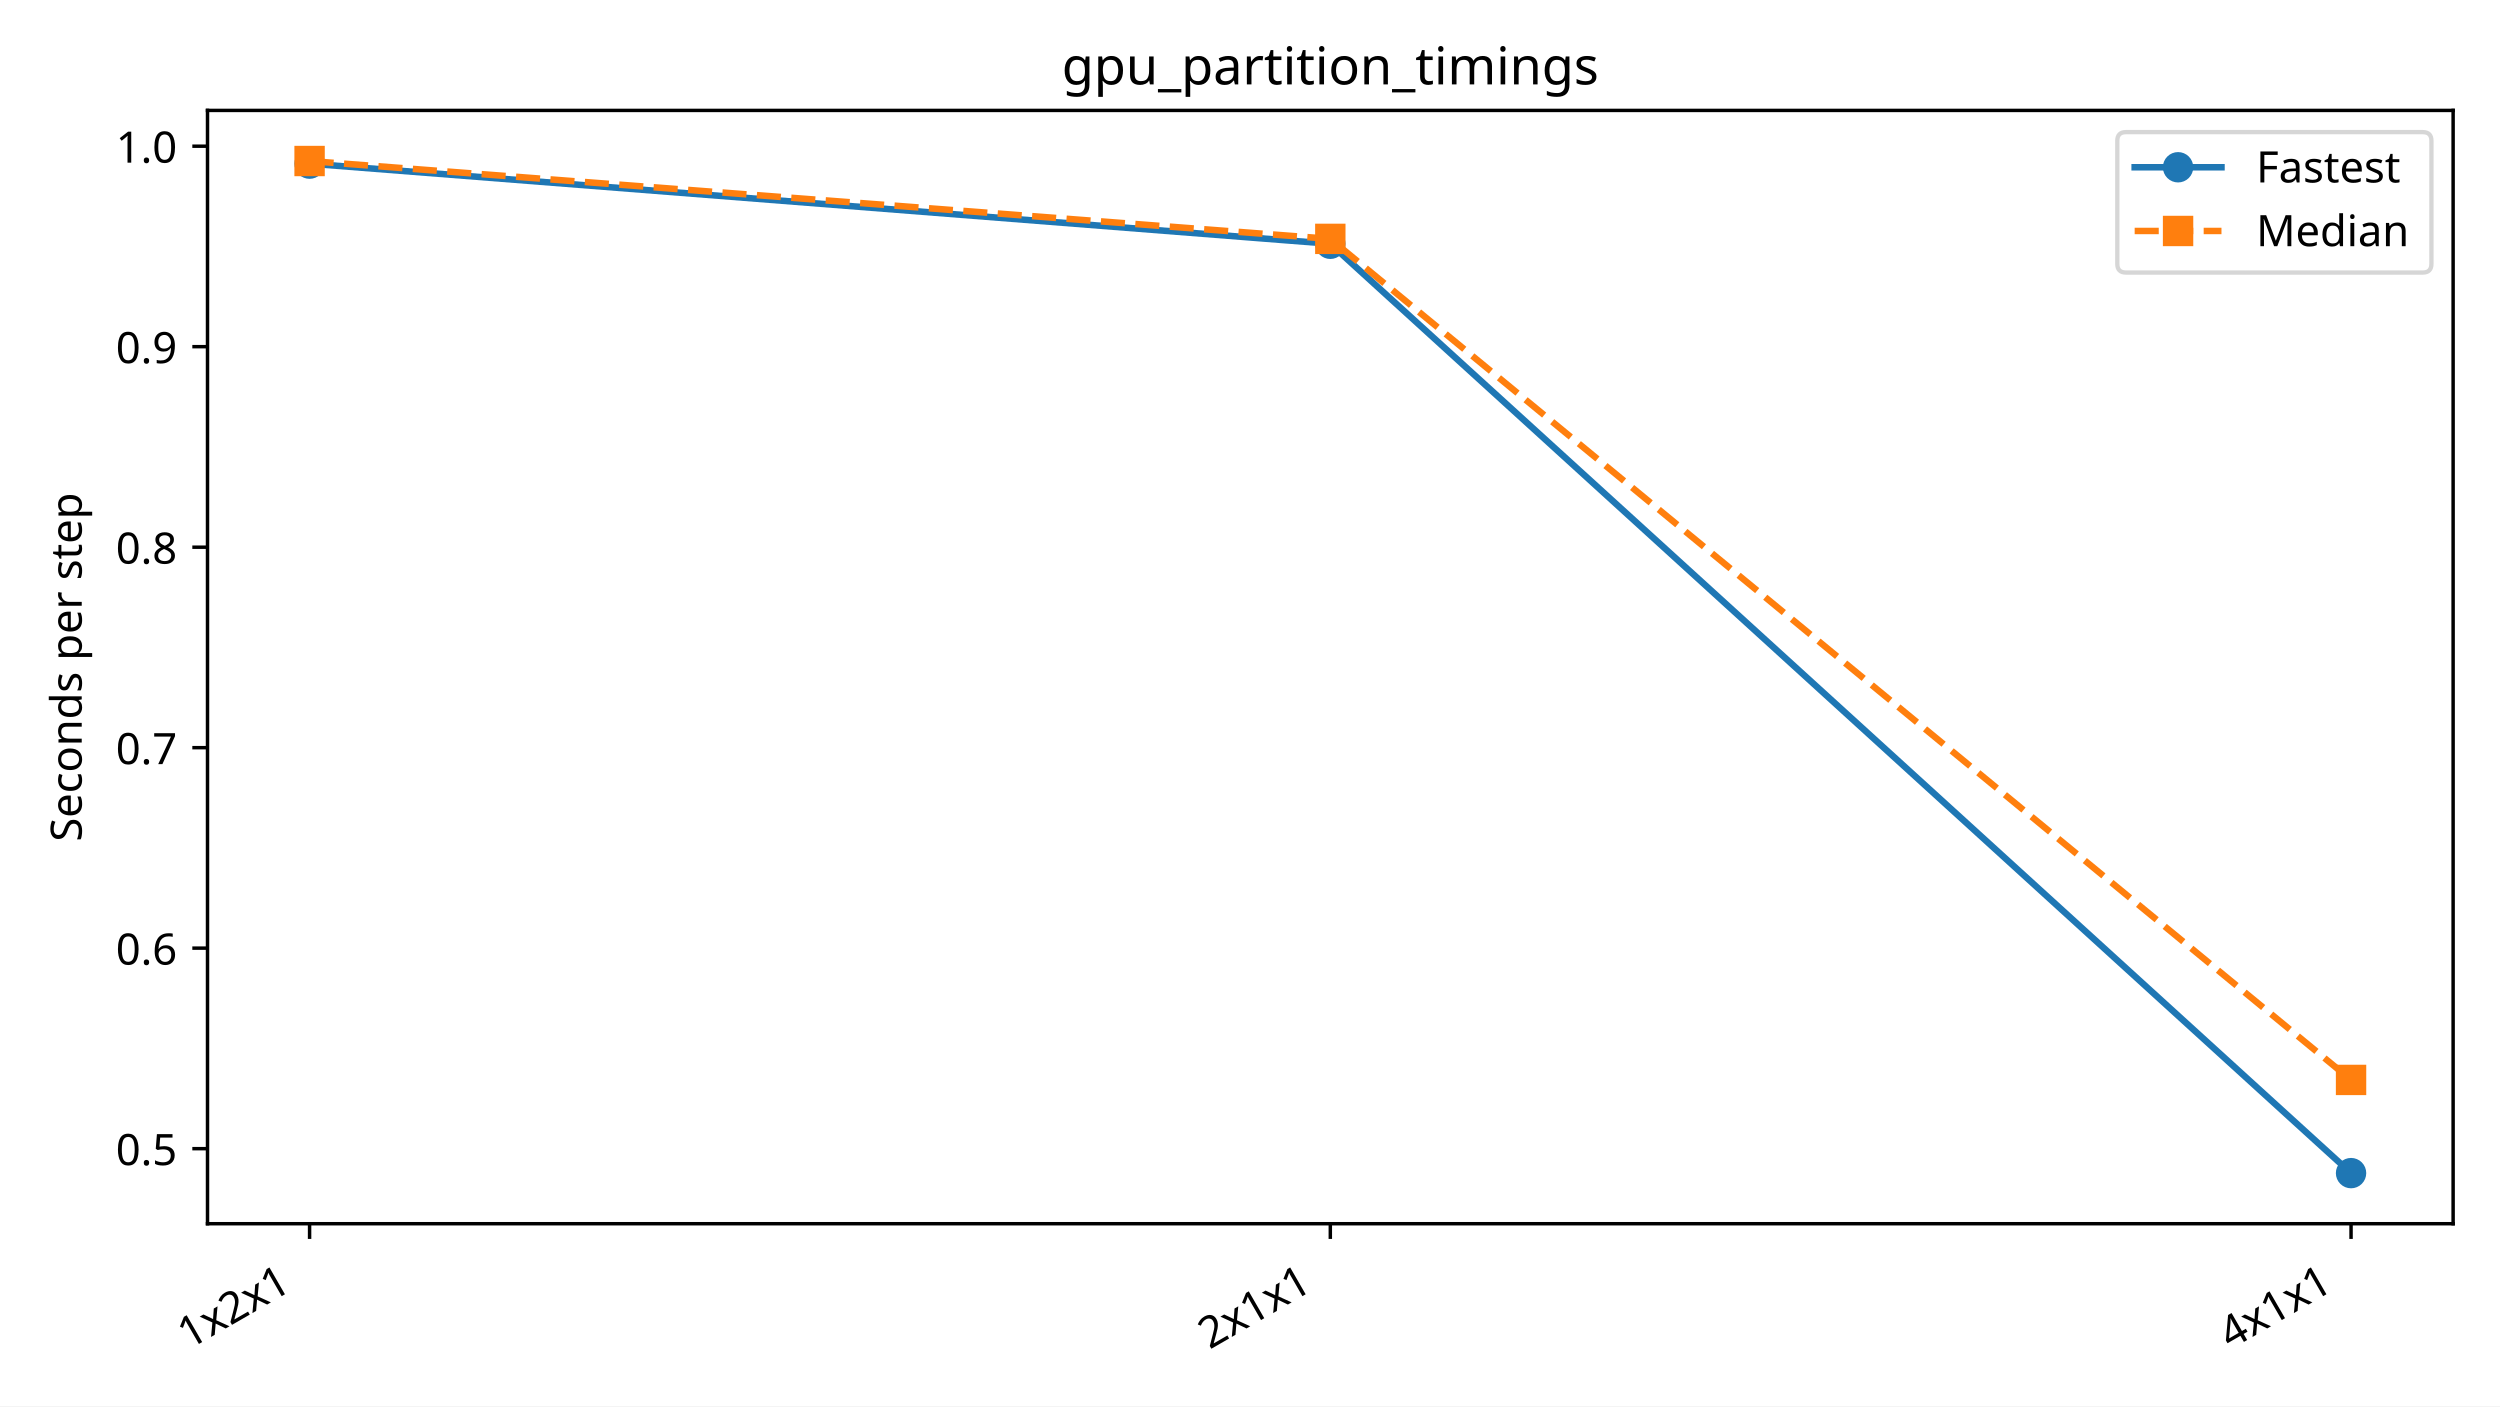
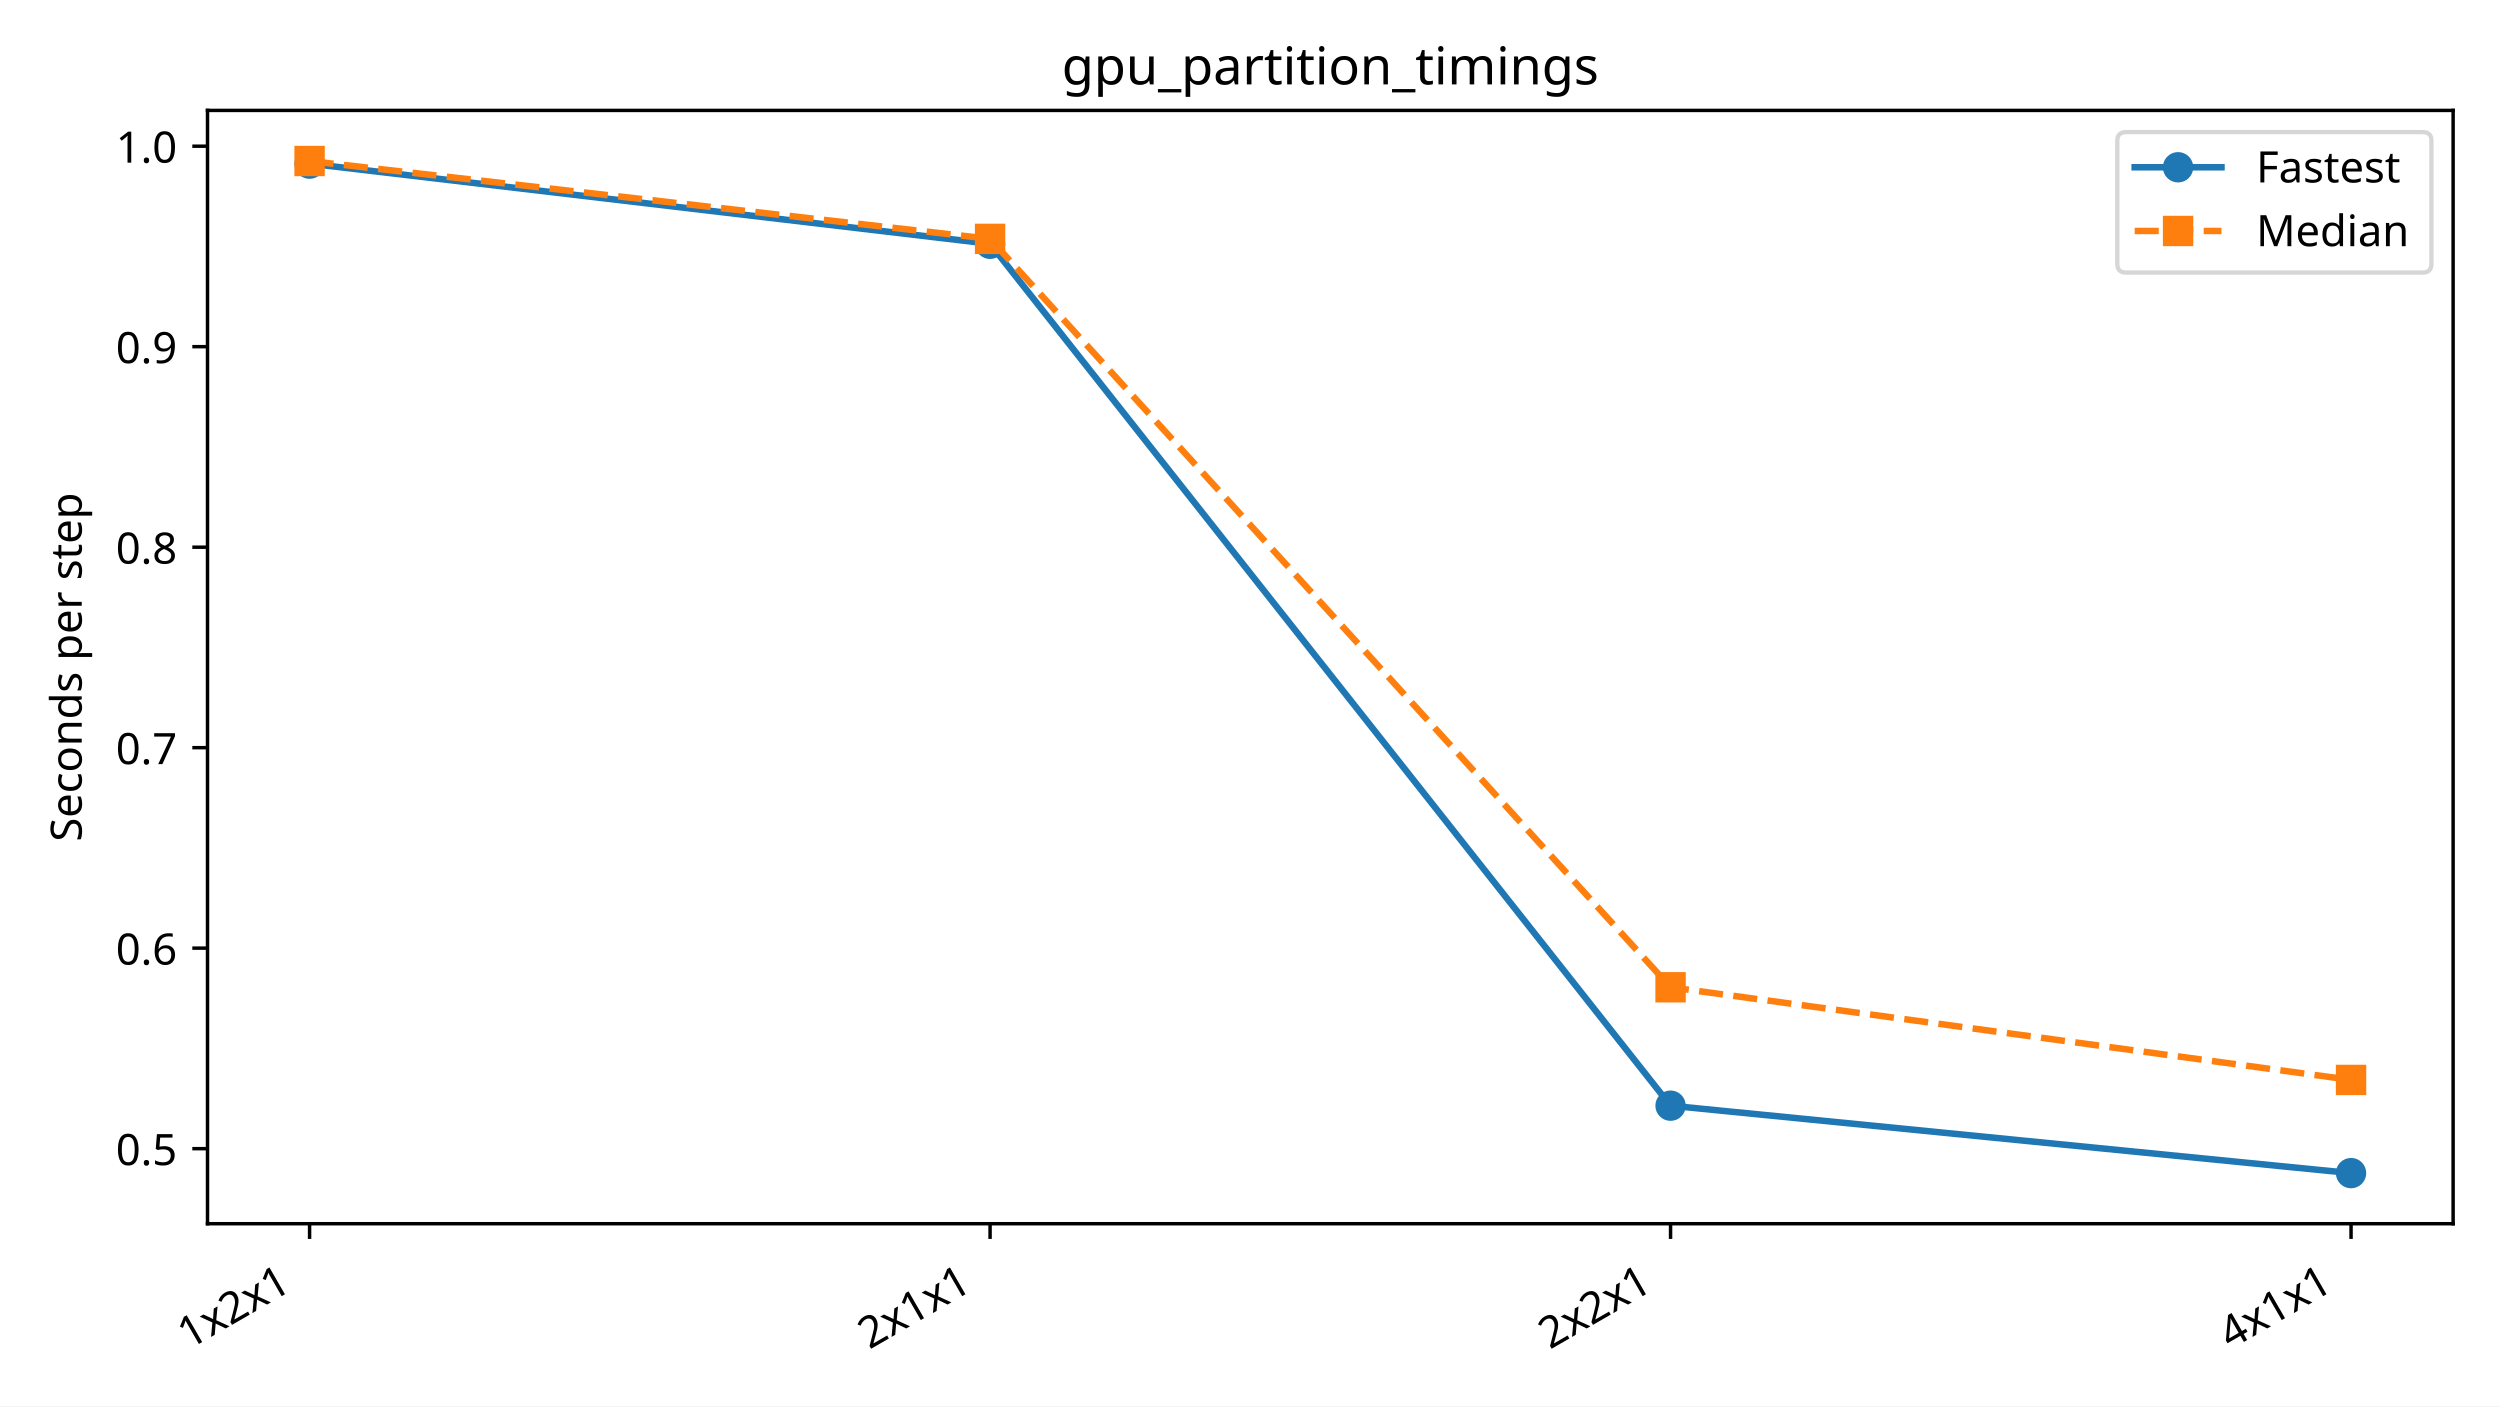
<svg xmlns="http://www.w3.org/2000/svg" xmlns:xlink="http://www.w3.org/1999/xlink" width="576pt" height="324pt" viewBox="0 0 576 324" version="1.1">
  <defs>
    <style type="text/css">*{stroke-linejoin: round; stroke-linecap: butt}</style>
  </defs>
  <g id="figure_1">
    <g id="patch_1">
      <path d="M 0 324 L 576 324 L 576 0 L 0 0 z " style="fill: #ffffff" />
    </g>
    <g id="axes_1">
      <g id="patch_2">
        <path d="M 47.81 281.945 L 565.2 281.945 L 565.2 25.44 L 47.81 25.44 z " style="fill: #ffffff" />
      </g>
      <g id="matplotlib.axis_1">
        <g id="xtick_1">
          <g id="line2d_1">
            <defs>
              <path id="m915a4b6a7f" d="M 0 0 L 0 3.5 " style="stroke: #000000; stroke-width: 0.8" />
            </defs>
            <g>
              <use xlink:href="#m915a4b6a7f" x="71.328" y="281.945" style="stroke: #000000; stroke-width: 0.8" />
            </g>
          </g>
          <g id="text_1">
            <text style="font: 10px 'sans-serif'" transform="translate(43.50605 310.9884)rotate(-30)">1x2x1</text>
          </g>
        </g>
        <g id="xtick_2">
          <g id="line2d_2">
            <g>
-               <use xlink:href="#m915a4b6a7f" x="306.505" y="281.945" style="stroke: #000000; stroke-width: 0.8" />
+               <use xlink:href="#m915a4b6a7f" x="228.113" y="281.945" style="stroke: #000000; stroke-width: 0.8" />
            </g>
          </g>
          <g id="text_2">
-             <text style="font: 10px 'sans-serif'" transform="translate(278.6833 310.9884)rotate(-30)">2x1x1</text>
+             <text style="font: 10px 'sans-serif'" transform="translate(200.2909 310.9884)rotate(-30)">2x1x1</text>
          </g>
        </g>
        <g id="xtick_3">
          <g id="line2d_3">
            <g>
+               <use xlink:href="#m915a4b6a7f" x="384.897" y="281.945" style="stroke: #000000; stroke-width: 0.8" />
+             </g>
+           </g>
+           <g id="text_3">
+             <text style="font: 10px 'sans-serif'" transform="translate(357.0757 310.9884)rotate(-30)">2x2x1</text>
+           </g>
+         </g>
+         <g id="xtick_4">
+           <g id="line2d_4">
+             <g>
              <use xlink:href="#m915a4b6a7f" x="541.682" y="281.945" style="stroke: #000000; stroke-width: 0.8" />
            </g>
          </g>
-           <g id="text_3">
+           <g id="text_4">
            <text style="font: 10px 'sans-serif'" transform="translate(513.8606 310.9884)rotate(-30)">4x1x1</text>
          </g>
        </g>
      </g>
      <g id="matplotlib.axis_2">
        <g id="ytick_1">
-           <g id="line2d_4">
+           <g id="line2d_5">
            <defs>
              <path id="mc665064905" d="M 0 0 L -3.5 0 " style="stroke: #000000; stroke-width: 0.8" />
            </defs>
            <g>
              <use xlink:href="#mc665064905" x="47.81" y="264.648" style="stroke: #000000; stroke-width: 0.8" />
            </g>
          </g>
-           <g id="text_4">
+           <g id="text_5">
            <text style="font: 10px 'sans-serif'; text-anchor: end" x="40.81" y="268.447" transform="rotate(-0, 40.81, 268.4475)">0.5</text>
          </g>
        </g>
        <g id="ytick_2">
-           <g id="line2d_5">
+           <g id="line2d_6">
            <g>
              <use xlink:href="#mc665064905" x="47.81" y="218.455" style="stroke: #000000; stroke-width: 0.8" />
            </g>
          </g>
-           <g id="text_5">
+           <g id="text_6">
            <text style="font: 10px 'sans-serif'; text-anchor: end" x="40.81" y="222.254" transform="rotate(-0, 40.81, 222.254)">0.6</text>
          </g>
        </g>
        <g id="ytick_3">
-           <g id="line2d_6">
+           <g id="line2d_7">
            <g>
              <use xlink:href="#mc665064905" x="47.81" y="172.261" style="stroke: #000000; stroke-width: 0.8" />
            </g>
          </g>
-           <g id="text_6">
+           <g id="text_7">
            <text style="font: 10px 'sans-serif'; text-anchor: end" x="40.81" y="176.06" transform="rotate(-0, 40.81, 176.0605)">0.7</text>
          </g>
        </g>
        <g id="ytick_4">
-           <g id="line2d_7">
+           <g id="line2d_8">
            <g>
              <use xlink:href="#mc665064905" x="47.81" y="126.068" style="stroke: #000000; stroke-width: 0.8" />
            </g>
          </g>
-           <g id="text_7">
+           <g id="text_8">
            <text style="font: 10px 'sans-serif'; text-anchor: end" x="40.81" y="129.867" transform="rotate(-0, 40.81, 129.867)">0.8</text>
          </g>
        </g>
        <g id="ytick_5">
-           <g id="line2d_8">
+           <g id="line2d_9">
            <g>
              <use xlink:href="#mc665064905" x="47.81" y="79.874" style="stroke: #000000; stroke-width: 0.8" />
            </g>
          </g>
-           <g id="text_8">
+           <g id="text_9">
            <text style="font: 10px 'sans-serif'; text-anchor: end" x="40.81" y="83.673" transform="rotate(-0, 40.81, 83.67346)">0.9</text>
          </g>
        </g>
        <g id="ytick_6">
-           <g id="line2d_9">
+           <g id="line2d_10">
            <g>
              <use xlink:href="#mc665064905" x="47.81" y="33.681" style="stroke: #000000; stroke-width: 0.8" />
            </g>
          </g>
-           <g id="text_9">
+           <g id="text_10">
            <text style="font: 10px 'sans-serif'; text-anchor: end" x="40.81" y="37.48" transform="rotate(-0, 40.81, 37.47996)">1.0</text>
          </g>
        </g>
-         <g id="text_10">
+         <g id="text_11">
          <text style="font: 10px 'sans-serif'; text-anchor: middle" x="18.827" y="153.693" transform="rotate(-90, 18.82719, 153.6927)">Seconds per step</text>
        </g>
      </g>
-       <g id="line2d_10">
-         <path d="M 71.328 37.706 L 306.505 56.171 L 541.682 270.286 " clip-path="url(#p8430d8bf0d)" style="fill: none; stroke: #1f77b4; stroke-width: 1.5; stroke-linecap: square" />
+       <g id="line2d_11">
+         <path d="M 71.328 37.706 L 228.113 56.171 L 384.897 254.749 L 541.682 270.286 " clip-path="url(#p8430d8bf0d)" style="fill: none; stroke: #1f77b4; stroke-width: 1.5; stroke-linecap: square" />
        <defs>
          <path id="mfb15104b4f" d="M 0 3 C 0.796 3 1.559 2.684 2.121 2.121 C 2.684 1.559 3 0.796 3 0 C 3 -0.796 2.684 -1.559 2.121 -2.121 C 1.559 -2.684 0.796 -3 0 -3 C -0.796 -3 -1.559 -2.684 -2.121 -2.121 C -2.684 -1.559 -3 -0.796 -3 0 C -3 0.796 -2.684 1.559 -2.121 2.121 C -1.559 2.684 -0.796 3 0 3 z " style="stroke: #1f77b4" />
        </defs>
        <g clip-path="url(#p8430d8bf0d)">
          <use xlink:href="#mfb15104b4f" x="71.328" y="37.706" style="fill: #1f77b4; stroke: #1f77b4" />
-           <use xlink:href="#mfb15104b4f" x="306.505" y="56.171" style="fill: #1f77b4; stroke: #1f77b4" />
+           <use xlink:href="#mfb15104b4f" x="228.113" y="56.171" style="fill: #1f77b4; stroke: #1f77b4" />
+           <use xlink:href="#mfb15104b4f" x="384.897" y="254.749" style="fill: #1f77b4; stroke: #1f77b4" />
          <use xlink:href="#mfb15104b4f" x="541.682" y="270.286" style="fill: #1f77b4; stroke: #1f77b4" />
        </g>
      </g>
-       <g id="line2d_11">
-         <path d="M 71.328 37.099 L 306.505 55.036 L 541.682 248.815 " clip-path="url(#p8430d8bf0d)" style="fill: none; stroke-dasharray: 5.55,2.4; stroke-dashoffset: 0; stroke: #ff7f0e; stroke-width: 1.5" />
+       <g id="line2d_12">
+         <path d="M 71.328 37.099 L 228.113 55.036 L 384.897 227.47 L 541.682 248.815 " clip-path="url(#p8430d8bf0d)" style="fill: none; stroke-dasharray: 5.55,2.4; stroke-dashoffset: 0; stroke: #ff7f0e; stroke-width: 1.5" />
        <defs>
          <path id="m5a906554f0" d="M -3 3 L 3 3 L 3 -3 L -3 -3 z " style="stroke: #ff7f0e; stroke-linejoin: miter" />
        </defs>
        <g clip-path="url(#p8430d8bf0d)">
          <use xlink:href="#m5a906554f0" x="71.328" y="37.099" style="fill: #ff7f0e; stroke: #ff7f0e; stroke-linejoin: miter" />
-           <use xlink:href="#m5a906554f0" x="306.505" y="55.036" style="fill: #ff7f0e; stroke: #ff7f0e; stroke-linejoin: miter" />
+           <use xlink:href="#m5a906554f0" x="228.113" y="55.036" style="fill: #ff7f0e; stroke: #ff7f0e; stroke-linejoin: miter" />
+           <use xlink:href="#m5a906554f0" x="384.897" y="227.47" style="fill: #ff7f0e; stroke: #ff7f0e; stroke-linejoin: miter" />
          <use xlink:href="#m5a906554f0" x="541.682" y="248.815" style="fill: #ff7f0e; stroke: #ff7f0e; stroke-linejoin: miter" />
        </g>
      </g>
      <g id="patch_3">
        <path d="M 47.81 281.945 L 47.81 25.44 " style="fill: none; stroke: #000000; stroke-width: 0.8; stroke-linejoin: miter; stroke-linecap: square" />
      </g>
      <g id="patch_4">
        <path d="M 565.2 281.945 L 565.2 25.44 " style="fill: none; stroke: #000000; stroke-width: 0.8; stroke-linejoin: miter; stroke-linecap: square" />
      </g>
      <g id="patch_5">
        <path d="M 47.81 281.945 L 565.2 281.945 " style="fill: none; stroke: #000000; stroke-width: 0.8; stroke-linejoin: miter; stroke-linecap: square" />
      </g>
      <g id="patch_6">
        <path d="M 47.81 25.44 L 565.2 25.44 " style="fill: none; stroke: #000000; stroke-width: 0.8; stroke-linejoin: miter; stroke-linecap: square" />
      </g>
-       <g id="text_11">
+       <g id="text_12">
        <text style="font: 12px 'sans-serif'; text-anchor: middle" x="306.505" y="19.44" transform="rotate(-0, 306.505, 19.44)">gpu_partition_timings</text>
      </g>
      <g id="legend_1">
        <g id="patch_7">
          <path d="M 489.827 62.796 L 558.2 62.796 Q 560.2 62.796 560.2 60.796 L 560.2 32.44 Q 560.2 30.44 558.2 30.44 L 489.827 30.44 Q 487.827 30.44 487.827 32.44 L 487.827 60.796 Q 487.827 62.796 489.827 62.796 z " style="fill: #ffffff; opacity: 0.8; stroke: #cccccc; stroke-linejoin: miter" />
        </g>
-         <g id="line2d_12">
+         <g id="line2d_13">
          <path d="M 491.827 38.538 L 501.827 38.538 L 511.827 38.538 " style="fill: none; stroke: #1f77b4; stroke-width: 1.5; stroke-linecap: square" />
          <g>
            <use xlink:href="#mfb15104b4f" x="501.827" y="38.538" style="fill: #1f77b4; stroke: #1f77b4" />
          </g>
        </g>
-         <g id="text_12">
+         <g id="text_13">
          <text style="font: 10px 'sans-serif'; text-anchor: start" x="519.827" y="42.038" transform="rotate(-0, 519.8266, 42.03844)">Fastest</text>
        </g>
-         <g id="line2d_13">
+         <g id="line2d_14">
          <path d="M 491.827 53.217 L 501.827 53.217 L 511.827 53.217 " style="fill: none; stroke-dasharray: 5.55,2.4; stroke-dashoffset: 0; stroke: #ff7f0e; stroke-width: 1.5" />
          <g>
            <use xlink:href="#m5a906554f0" x="501.827" y="53.217" style="fill: #ff7f0e; stroke: #ff7f0e; stroke-linejoin: miter" />
          </g>
        </g>
-         <g id="text_13">
+         <g id="text_14">
          <text style="font: 10px 'sans-serif'; text-anchor: start" x="519.827" y="56.717" transform="rotate(-0, 519.8266, 56.71656)">Median</text>
        </g>
      </g>
    </g>
  </g>
  <defs>
    <clipPath id="p8430d8bf0d">
      <rect x="47.81" y="25.44" width="517.39" height="256.505" />
    </clipPath>
  </defs>
</svg>
